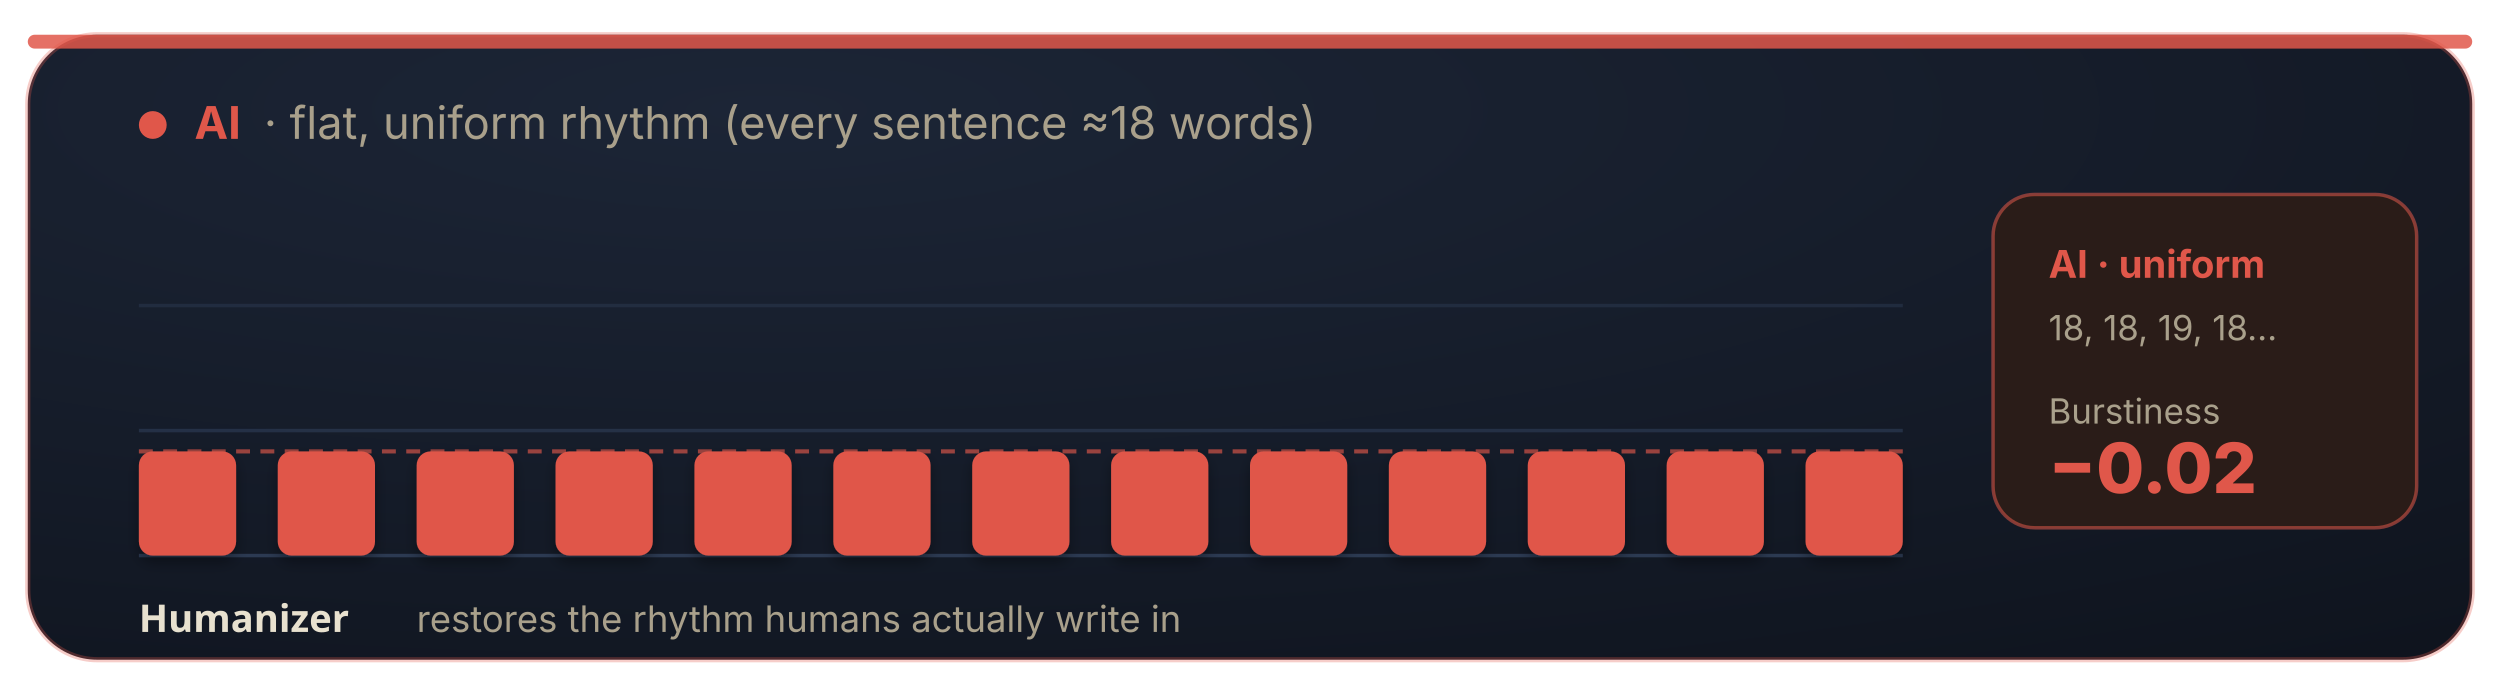
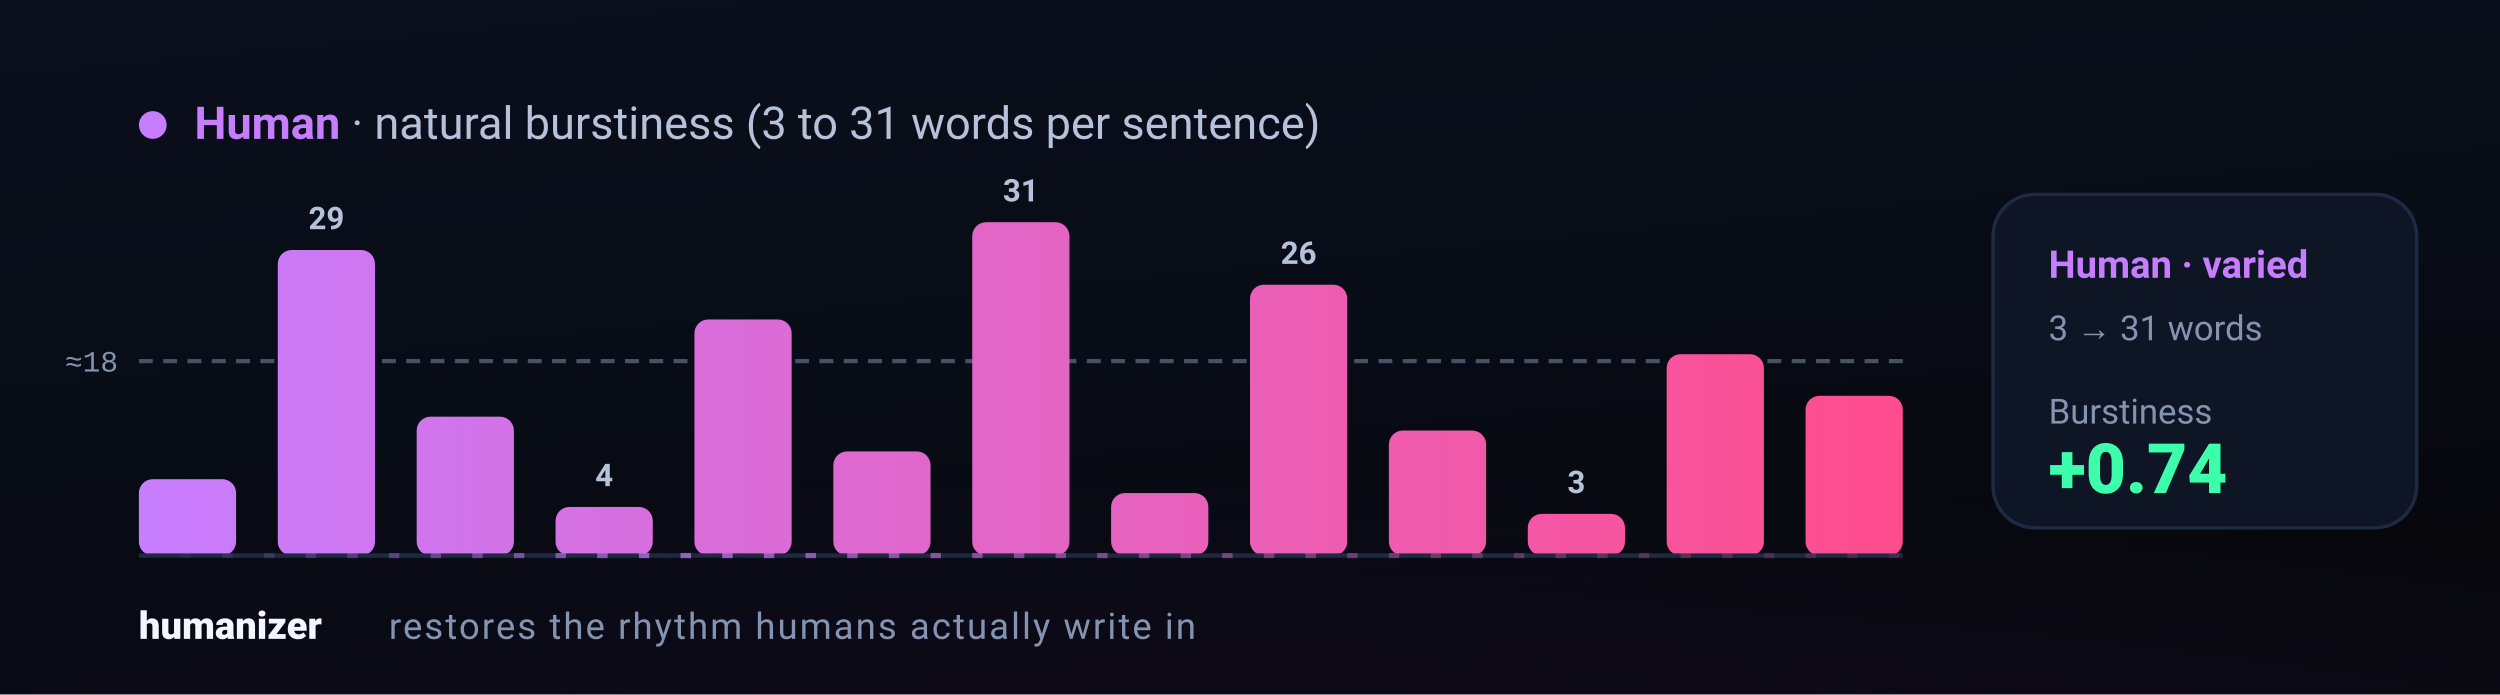
- <svg xmlns="http://www.w3.org/2000/svg" viewBox="0 0 720 200" fill="none" role="img" aria-label="Sentence-length chart looping between AI (flat, uniform, red) and human (varied, 3 to 31 words, green). Humanizer restores the burstiness.">
+ <svg xmlns="http://www.w3.org/2000/svg" viewBox="0 0 720 200" fill="none" role="img" aria-label="Sentence-length chart looping between AI (flat, uniform) and human (varied, 3 to 31 words). Humanizer restores the burstiness.">
  <defs>
-     <radialGradient id="desk" cx="0.3" cy="0.12" r="1.1">
-       <stop offset="0" stop-color="#1c2536" />
-       <stop offset="1" stop-color="#0f141e" />
+     <linearGradient id="bd-ground" x1="0" y1="0" x2="0.35" y2="1">
+       <stop offset="0%" stop-color="#0A0F1C" />
+       <stop offset="60%" stop-color="#080C16" />
+       <stop offset="100%" stop-color="#07070C" />
+     </linearGradient>
+     <radialGradient id="bd-bloom" cx="0.5" cy="1" r="0.8">
+       <stop offset="0%" stop-color="#FF2D78" stop-opacity="0.16" />
+       <stop offset="45%" stop-color="#7C3AED" stop-opacity="0.08" />
+       <stop offset="100%" stop-color="#7C3AED" stop-opacity="0" />
    </radialGradient>
-     <filter id="barShadow" x="-40%" y="-40%" width="180%" height="180%">
-       <feDropShadow dx="0" dy="2" stdDev="2.5" flood-color="#000000" flood-opacity="0.35" />
-     </filter>
+     <linearGradient id="bd-bars" gradientUnits="userSpaceOnUse" x1="40" y1="0" x2="548" y2="0">
+       <stop offset="0%" stop-color="#C77DFF" />
+       <stop offset="100%" stop-color="#FF4D8D" />
+     </linearGradient>
+     <linearGradient id="bd-axis" gradientUnits="userSpaceOnUse" x1="40" y1="160" x2="548" y2="160">
+       <stop offset="0%" stop-color="#C77DFF" stop-opacity="0" />
+       <stop offset="30%" stop-color="#C77DFF" stop-opacity="0.7" />
+       <stop offset="100%" stop-color="#FF4D8D" stop-opacity="0.15" />
+     </linearGradient>
  </defs>
-   <rect x="8" y="10" width="704" height="180" rx="20" fill="url(#desk)" stroke="#e0574a" stroke-opacity="0.3" stroke-width="1.5" />
-   <rect x="8" y="10" width="704" height="4" rx="2" fill="#e0574a" opacity="0.85" />
-   <g opacity="1">
-     <animate attributeName="opacity" values="1;0;0;1" keyTimes="0;0.14;0.86;1" dur="6.5s" repeatCount="indefinite" calcMode="spline" keySplines="0.4 0 0.2 1;0 0 1 1;0.4 0 0.2 1" />
-     <circle cx="44" cy="36" r="4" fill="#e0574a" />
-     <text x="56" y="40" font-family="system-ui,-apple-system,sans-serif" font-size="13" font-weight="700" fill="#e0574a">AI</text>
-     <text x="76" y="40" font-family="system-ui,-apple-system,sans-serif" font-size="13" fill="#a9a08b">· flat, uniform rhythm (every sentence ≈18 words)</text>
+   <style>
+     .disp { font-family: system-ui, -apple-system, 'Segoe UI', Roboto, 'Helvetica Neue', Arial, sans-serif; }
+     .mono { font-family: ui-monospace, SFMono-Regular, 'SF Mono', Menlo, Consolas, 'Liberation Mono', monospace; }
+     .lede  { font-size: 13px; fill: #B6C2DA; }
+     .lede b { font-weight: 700; }
+     .cardt { font-size: 11px; font-weight: 700; }
+     .cardm { font-size: 10px; fill: #8494B0; }
+     .big   { font-size: 20px; font-weight: 800; }
+     .pk    { font-size: 9px; font-weight: 700; fill: #B6C2DA; }
+     .tag   { font-size: 10.5px; letter-spacing: 0.6px; fill: #8494B0; }
+     .wm    { font-size: 11px; font-weight: 800; fill: #F2F6FF; }
+ 
+     @keyframes bd-ai    { 0%,40% { opacity: 1; }   48%,92% { opacity: 0; }   100% { opacity: 1; } }
+     @keyframes bd-hum   { 0%,40% { opacity: 0; }   48%,92% { opacity: 1; }   100% { opacity: 0; } }
+ 
+     .ai    { animation: bd-ai 8s ease-in-out infinite; }
+     .hum   { animation: bd-hum 8s ease-in-out infinite; }
+ 
+     @keyframes bd-flow { to { stroke-dashoffset: -240; } }
+     .flowline { animation: bd-flow 14s linear infinite; }
+ 
+     @keyframes bd-breathe { 0%,100% { opacity: 0.6; } 50% { opacity: 1; } }
+     .bloom { animation: bd-breathe 9s ease-in-out infinite; }
+ 
+     @media (prefers-reduced-motion: reduce) {
+       * { animation: none !important; }
+     }
+   </style>
+   <rect width="720" height="200" fill="url(#bd-ground)" />
+   <ellipse class="bloom" cx="360" cy="206" rx="470" ry="120" fill="url(#bd-bloom)" />
+   <g class="ai" opacity="0">
+     <circle cx="44" cy="36" r="4" fill="#5C6A85" />
+     <text class="disp lede" x="56" y="40">
+       <tspan font-weight="700" fill="#8494B0">AI</tspan>  ·  flat, uniform rhythm (every sentence ≈18 words)</text>
  </g>
-   <g opacity="0">
-     <animate attributeName="opacity" values="0;1;1;0" keyTimes="0;0.16;0.86;1" dur="6.5s" repeatCount="indefinite" calcMode="spline" keySplines="0.4 0 0.2 1;0 0 1 1;0.4 0 0.2 1" />
-     <circle cx="44" cy="36" r="4" fill="#57c39a" />
-     <text x="56" y="40" font-family="system-ui,-apple-system,sans-serif" font-size="13" font-weight="700" fill="#57c39a">Human</text>
-     <text x="108" y="40" font-family="system-ui,-apple-system,sans-serif" font-size="13" fill="#a9a08b">· natural burstiness (3 to 31 words per sentence)</text>
+   <g class="hum" opacity="1">
+     <circle cx="44" cy="36" r="4" fill="#C77DFF" />
+     <text class="disp lede" x="56" y="40">
+       <tspan font-weight="700" fill="#C77DFF">Human</tspan>  ·  natural burstiness (3 to 31 words per sentence)</text>
  </g>
-   <g stroke="#2c3a52" stroke-width="1">
-     <line x1="40" y1="160" x2="548" y2="160" />
-     <line x1="40" y1="124" x2="548" y2="124" stroke-opacity="0.7" />
-     <line x1="40" y1="88" x2="548" y2="88" stroke-opacity="0.5" />
+   <line x1="40" y1="104" x2="548" y2="104" stroke="#5C6A85" stroke-width="1.2" stroke-dasharray="4 3" opacity="0.75" />
+   <text class="mono" x="34" y="107" font-size="8.5" text-anchor="end" fill="#8494B0">≈18</text>
+   <g class="ai" opacity="0" fill="#5C6A85">
+     <rect x="40" y="104" width="28" height="56" rx="4" />
+     <rect x="80" y="104" width="28" height="56" rx="4" />
+     <rect x="120" y="104" width="28" height="56" rx="4" />
+     <rect x="160" y="104" width="28" height="56" rx="4" />
+     <rect x="200" y="104" width="28" height="56" rx="4" />
+     <rect x="240" y="104" width="28" height="56" rx="4" />
+     <rect x="280" y="104" width="28" height="56" rx="4" />
+     <rect x="320" y="104" width="28" height="56" rx="4" />
+     <rect x="360" y="104" width="28" height="56" rx="4" />
+     <rect x="400" y="104" width="28" height="56" rx="4" />
+     <rect x="440" y="104" width="28" height="56" rx="4" />
+     <rect x="480" y="104" width="28" height="56" rx="4" />
+     <rect x="520" y="104" width="28" height="56" rx="4" />
  </g>
-   <line x1="40" y1="130" x2="548" y2="130" stroke="#e0574a" stroke-width="1.2" stroke-dasharray="4,3" opacity="0.65">
-     <animate attributeName="opacity" values="0.65;0;0;0.65" keyTimes="0;0.14;0.86;1" dur="6.5s" repeatCount="indefinite" />
-   </line>
-   <g filter="url(#barShadow)">
-     <rect x="40" y="130" width="28" rx="4" height="30" fill="#e0574a">
-       <animate attributeName="height" values="30;22;22;30" keyTimes="0;0.14;0.86;1" dur="6.5s" begin="0.00s" repeatCount="indefinite" calcMode="spline" keySplines="0.16 1 0.3 1;0 0 1 1;0.5 0 0.5 1" />
-       <animate attributeName="y" values="130;138;138;130" keyTimes="0;0.14;0.86;1" dur="6.5s" begin="0.00s" repeatCount="indefinite" calcMode="spline" keySplines="0.16 1 0.3 1;0 0 1 1;0.5 0 0.5 1" />
-       <animate attributeName="fill" values="#e0574a;#57c39a;#57c39a;#e0574a" keyTimes="0;0.14;0.86;1" dur="6.5s" begin="0.00s" repeatCount="indefinite" />
-     </rect>
-     <rect x="80" y="130" width="28" rx="4" height="30" fill="#e0574a">
-       <animate attributeName="height" values="30;88;88;30" keyTimes="0;0.14;0.86;1" dur="6.5s" begin="0.05s" repeatCount="indefinite" calcMode="spline" keySplines="0.16 1 0.3 1;0 0 1 1;0.5 0 0.5 1" />
-       <animate attributeName="y" values="130;72;72;130" keyTimes="0;0.14;0.86;1" dur="6.5s" begin="0.05s" repeatCount="indefinite" calcMode="spline" keySplines="0.16 1 0.3 1;0 0 1 1;0.5 0 0.5 1" />
-       <animate attributeName="fill" values="#e0574a;#57c39a;#57c39a;#e0574a" keyTimes="0;0.14;0.86;1" dur="6.5s" begin="0.05s" repeatCount="indefinite" />
-     </rect>
-     <rect x="120" y="130" width="28" rx="4" height="30" fill="#e0574a">
-       <animate attributeName="height" values="30;40;40;30" keyTimes="0;0.14;0.86;1" dur="6.5s" begin="0.10s" repeatCount="indefinite" calcMode="spline" keySplines="0.16 1 0.3 1;0 0 1 1;0.5 0 0.5 1" />
-       <animate attributeName="y" values="130;120;120;130" keyTimes="0;0.14;0.86;1" dur="6.5s" begin="0.10s" repeatCount="indefinite" calcMode="spline" keySplines="0.16 1 0.3 1;0 0 1 1;0.5 0 0.5 1" />
-       <animate attributeName="fill" values="#e0574a;#57c39a;#57c39a;#e0574a" keyTimes="0;0.14;0.86;1" dur="6.5s" begin="0.10s" repeatCount="indefinite" />
-     </rect>
-     <rect x="160" y="130" width="28" rx="4" height="30" fill="#e0574a">
-       <animate attributeName="height" values="30;14;14;30" keyTimes="0;0.14;0.86;1" dur="6.5s" begin="0.15s" repeatCount="indefinite" calcMode="spline" keySplines="0.16 1 0.3 1;0 0 1 1;0.5 0 0.5 1" />
-       <animate attributeName="y" values="130;146;146;130" keyTimes="0;0.14;0.86;1" dur="6.5s" begin="0.15s" repeatCount="indefinite" calcMode="spline" keySplines="0.16 1 0.3 1;0 0 1 1;0.5 0 0.5 1" />
-       <animate attributeName="fill" values="#e0574a;#57c39a;#57c39a;#e0574a" keyTimes="0;0.14;0.86;1" dur="6.5s" begin="0.15s" repeatCount="indefinite" />
-     </rect>
-     <rect x="200" y="130" width="28" rx="4" height="30" fill="#e0574a">
-       <animate attributeName="height" values="30;68;68;30" keyTimes="0;0.14;0.86;1" dur="6.5s" begin="0.20s" repeatCount="indefinite" calcMode="spline" keySplines="0.16 1 0.3 1;0 0 1 1;0.5 0 0.5 1" />
-       <animate attributeName="y" values="130;92;92;130" keyTimes="0;0.14;0.86;1" dur="6.5s" begin="0.20s" repeatCount="indefinite" calcMode="spline" keySplines="0.16 1 0.3 1;0 0 1 1;0.5 0 0.5 1" />
-       <animate attributeName="fill" values="#e0574a;#57c39a;#57c39a;#e0574a" keyTimes="0;0.14;0.86;1" dur="6.5s" begin="0.20s" repeatCount="indefinite" />
-     </rect>
-     <rect x="240" y="130" width="28" rx="4" height="30" fill="#e0574a">
-       <animate attributeName="height" values="30;30;30;30" keyTimes="0;0.14;0.86;1" dur="6.5s" begin="0.25s" repeatCount="indefinite" calcMode="spline" keySplines="0.16 1 0.3 1;0 0 1 1;0.5 0 0.5 1" />
-       <animate attributeName="y" values="130;130;130;130" keyTimes="0;0.14;0.86;1" dur="6.5s" begin="0.25s" repeatCount="indefinite" calcMode="spline" keySplines="0.16 1 0.3 1;0 0 1 1;0.5 0 0.5 1" />
-       <animate attributeName="fill" values="#e0574a;#57c39a;#57c39a;#e0574a" keyTimes="0;0.14;0.86;1" dur="6.5s" begin="0.25s" repeatCount="indefinite" />
-     </rect>
-     <rect x="280" y="130" width="28" rx="4" height="30" fill="#e0574a">
-       <animate attributeName="height" values="30;96;96;30" keyTimes="0;0.14;0.86;1" dur="6.5s" begin="0.30s" repeatCount="indefinite" calcMode="spline" keySplines="0.16 1 0.3 1;0 0 1 1;0.5 0 0.5 1" />
-       <animate attributeName="y" values="130;64;64;130" keyTimes="0;0.14;0.86;1" dur="6.5s" begin="0.30s" repeatCount="indefinite" calcMode="spline" keySplines="0.16 1 0.3 1;0 0 1 1;0.5 0 0.5 1" />
-       <animate attributeName="fill" values="#e0574a;#57c39a;#57c39a;#e0574a" keyTimes="0;0.14;0.86;1" dur="6.5s" begin="0.30s" repeatCount="indefinite" />
-     </rect>
-     <rect x="320" y="130" width="28" rx="4" height="30" fill="#e0574a">
-       <animate attributeName="height" values="30;18;18;30" keyTimes="0;0.14;0.86;1" dur="6.5s" begin="0.35s" repeatCount="indefinite" calcMode="spline" keySplines="0.16 1 0.3 1;0 0 1 1;0.5 0 0.5 1" />
-       <animate attributeName="y" values="130;142;142;130" keyTimes="0;0.14;0.86;1" dur="6.5s" begin="0.35s" repeatCount="indefinite" calcMode="spline" keySplines="0.16 1 0.3 1;0 0 1 1;0.5 0 0.5 1" />
-       <animate attributeName="fill" values="#e0574a;#57c39a;#57c39a;#e0574a" keyTimes="0;0.14;0.86;1" dur="6.5s" begin="0.35s" repeatCount="indefinite" />
-     </rect>
-     <rect x="360" y="130" width="28" rx="4" height="30" fill="#e0574a">
-       <animate attributeName="height" values="30;78;78;30" keyTimes="0;0.14;0.86;1" dur="6.5s" begin="0.40s" repeatCount="indefinite" calcMode="spline" keySplines="0.16 1 0.3 1;0 0 1 1;0.5 0 0.5 1" />
-       <animate attributeName="y" values="130;82;82;130" keyTimes="0;0.14;0.86;1" dur="6.5s" begin="0.40s" repeatCount="indefinite" calcMode="spline" keySplines="0.16 1 0.3 1;0 0 1 1;0.5 0 0.5 1" />
-       <animate attributeName="fill" values="#e0574a;#57c39a;#57c39a;#e0574a" keyTimes="0;0.14;0.86;1" dur="6.5s" begin="0.40s" repeatCount="indefinite" />
-     </rect>
-     <rect x="400" y="130" width="28" rx="4" height="30" fill="#e0574a">
-       <animate attributeName="height" values="30;36;36;30" keyTimes="0;0.14;0.86;1" dur="6.5s" begin="0.45s" repeatCount="indefinite" calcMode="spline" keySplines="0.16 1 0.3 1;0 0 1 1;0.5 0 0.5 1" />
-       <animate attributeName="y" values="130;124;124;130" keyTimes="0;0.14;0.86;1" dur="6.5s" begin="0.45s" repeatCount="indefinite" calcMode="spline" keySplines="0.16 1 0.3 1;0 0 1 1;0.5 0 0.5 1" />
-       <animate attributeName="fill" values="#e0574a;#57c39a;#57c39a;#e0574a" keyTimes="0;0.14;0.86;1" dur="6.5s" begin="0.45s" repeatCount="indefinite" />
-     </rect>
-     <rect x="440" y="130" width="28" rx="4" height="30" fill="#e0574a">
-       <animate attributeName="height" values="30;12;12;30" keyTimes="0;0.14;0.86;1" dur="6.5s" begin="0.50s" repeatCount="indefinite" calcMode="spline" keySplines="0.16 1 0.3 1;0 0 1 1;0.5 0 0.5 1" />
-       <animate attributeName="y" values="130;148;148;130" keyTimes="0;0.14;0.86;1" dur="6.5s" begin="0.50s" repeatCount="indefinite" calcMode="spline" keySplines="0.16 1 0.3 1;0 0 1 1;0.5 0 0.5 1" />
-       <animate attributeName="fill" values="#e0574a;#57c39a;#57c39a;#e0574a" keyTimes="0;0.14;0.86;1" dur="6.5s" begin="0.50s" repeatCount="indefinite" />
-     </rect>
-     <rect x="480" y="130" width="28" rx="4" height="30" fill="#e0574a">
-       <animate attributeName="height" values="30;58;58;30" keyTimes="0;0.14;0.86;1" dur="6.5s" begin="0.55s" repeatCount="indefinite" calcMode="spline" keySplines="0.16 1 0.3 1;0 0 1 1;0.5 0 0.5 1" />
-       <animate attributeName="y" values="130;102;102;130" keyTimes="0;0.14;0.86;1" dur="6.5s" begin="0.55s" repeatCount="indefinite" calcMode="spline" keySplines="0.16 1 0.3 1;0 0 1 1;0.5 0 0.5 1" />
-       <animate attributeName="fill" values="#e0574a;#57c39a;#57c39a;#e0574a" keyTimes="0;0.14;0.86;1" dur="6.5s" begin="0.55s" repeatCount="indefinite" />
-     </rect>
-     <rect x="520" y="130" width="28" rx="4" height="30" fill="#e0574a">
-       <animate attributeName="height" values="30;46;46;30" keyTimes="0;0.14;0.86;1" dur="6.5s" begin="0.60s" repeatCount="indefinite" calcMode="spline" keySplines="0.16 1 0.3 1;0 0 1 1;0.5 0 0.5 1" />
-       <animate attributeName="y" values="130;114;114;130" keyTimes="0;0.14;0.86;1" dur="6.5s" begin="0.60s" repeatCount="indefinite" calcMode="spline" keySplines="0.16 1 0.3 1;0 0 1 1;0.5 0 0.5 1" />
-       <animate attributeName="fill" values="#e0574a;#57c39a;#57c39a;#e0574a" keyTimes="0;0.14;0.86;1" dur="6.5s" begin="0.60s" repeatCount="indefinite" />
-     </rect>
+   <g class="hum" opacity="1" fill="url(#bd-bars)">
+     <rect x="40" y="138" width="28" height="22" rx="4" />
+     <rect x="80" y="72" width="28" height="88" rx="4" />
+     <rect x="120" y="120" width="28" height="40" rx="4" />
+     <rect x="160" y="146" width="28" height="14" rx="4" />
+     <rect x="200" y="92" width="28" height="68" rx="4" />
+     <rect x="240" y="130" width="28" height="30" rx="4" />
+     <rect x="280" y="64" width="28" height="96" rx="4" />
+     <rect x="320" y="142" width="28" height="18" rx="4" />
+     <rect x="360" y="82" width="28" height="78" rx="4" />
+     <rect x="400" y="124" width="28" height="36" rx="4" />
+     <rect x="440" y="148" width="28" height="12" rx="4" />
+     <rect x="480" y="102" width="28" height="58" rx="4" />
+     <rect x="520" y="114" width="28" height="46" rx="4" />
  </g>
-   <g opacity="0" font-family="system-ui,-apple-system,sans-serif" font-weight="700" fill="#57c39a" font-size="9" text-anchor="middle">
-     <animate attributeName="opacity" values="0;1;1;0" keyTimes="0;0.24;0.86;1" dur="6.5s" repeatCount="indefinite" calcMode="spline" keySplines="0.4 0 0.2 1;0 0 1 1;0.4 0 0.2 1" />
-     <text x="294" y="58">31</text>
-     <text x="94" y="66">29</text>
-     <text x="374" y="76">26</text>
-     <text x="174" y="140">4</text>
-     <text x="454" y="142">3</text>
+   <g class="hum" opacity="1" text-anchor="middle">
+     <text class="disp pk" x="294" y="58">31</text>
+     <text class="disp pk" x="94" y="66">29</text>
+     <text class="disp pk" x="374" y="76">26</text>
+     <text class="disp pk" x="174" y="140">4</text>
+     <text class="disp pk" x="454" y="142">3</text>
  </g>
-   <g opacity="1">
-     <animate attributeName="opacity" values="1;0;0;1" keyTimes="0;0.14;0.86;1" dur="6.5s" repeatCount="indefinite" calcMode="spline" keySplines="0.4 0 0.2 1;0 0 1 1;0.4 0 0.2 1" />
-     <rect x="574" y="56" width="122" height="96" rx="12" fill="#2a1c18" stroke="#e0574a" stroke-opacity="0.55" stroke-width="1" />
-     <text x="590" y="80" font-family="system-ui,-apple-system,sans-serif" font-size="11" font-weight="700" fill="#e0574a">AI · uniform</text>
-     <text x="590" y="98" font-family="system-ui,-apple-system,sans-serif" font-size="10" fill="#a9a08b">18, 18, 19, 18…</text>
-     <text x="590" y="122" font-family="system-ui,-apple-system,sans-serif" font-size="10" fill="#a9a08b">Burstiness</text>
-     <g transform="translate(590,142)">
-       <g>
-         <animateTransform attributeName="transform" type="scale" values="1;1.1;1" dur="1.3s" repeatCount="indefinite" calcMode="spline" keySplines="0.4 0 0.2 1;0.4 0 0.2 1" />
-         <text x="0" y="0" font-family="system-ui,-apple-system,sans-serif" font-size="20" font-weight="800" fill="#e0574a">−0.02</text>
-       </g>
-     </g>
+   <g>
+     <line x1="40" y1="160" x2="548" y2="160" stroke="#1E2A42" stroke-width="1.25" />
+     <line class="flowline" x1="40" y1="160" x2="548" y2="160" stroke="url(#bd-axis)" stroke-width="1.5" stroke-dasharray="3 9" />
  </g>
-   <g opacity="0">
-     <animate attributeName="opacity" values="0;1;1;0" keyTimes="0;0.16;0.86;1" dur="6.5s" repeatCount="indefinite" calcMode="spline" keySplines="0.4 0 0.2 1;0 0 1 1;0.4 0 0.2 1" />
-     <rect x="574" y="56" width="122" height="96" rx="12" fill="#16233a" stroke="#57c39a" stroke-opacity="0.55" stroke-width="1" />
-     <text x="590" y="80" font-family="system-ui,-apple-system,sans-serif" font-size="11" font-weight="700" fill="#57c39a">Human · varied</text>
-     <text x="590" y="98" font-family="system-ui,-apple-system,sans-serif" font-size="10" fill="#a9a08b">3 → 31 words</text>
-     <text x="590" y="122" font-family="system-ui,-apple-system,sans-serif" font-size="10" fill="#a9a08b">Burstiness</text>
-     <g transform="translate(590,142)">
-       <g>
-         <animateTransform attributeName="transform" type="scale" values="1;1.1;1" dur="1.3s" repeatCount="indefinite" calcMode="spline" keySplines="0.4 0 0.2 1;0.4 0 0.2 1" />
-         <text x="0" y="0" font-family="system-ui,-apple-system,sans-serif" font-size="20" font-weight="800" fill="#57c39a">+0.74</text>
-       </g>
-     </g>
+   <rect x="574" y="56" width="122" height="96" rx="12" fill="#0E1524" stroke="#1E2A42" stroke-width="1" />
+   <g class="ai" opacity="0">
+     <text class="disp cardt" x="590" y="80" fill="#8494B0">AI · uniform</text>
+     <text class="disp cardm" x="590" y="98">18, 18, 19, 18…</text>
+     <text class="disp cardm" x="590" y="122">Burstiness</text>
+     <text class="disp big" x="590" y="142" fill="#FFB341">−0.02</text>
  </g>
-   <text x="40" y="182" font-family="'Segoe UI',system-ui,-apple-system,sans-serif" font-size="11" font-weight="800" fill="#e8e1cf">Humanizer</text>
-   <text x="120" y="182" font-family="system-ui,-apple-system,sans-serif" font-size="10.5" fill="#a9a08b">restores the rhythm humans actually write in</text>
+   <g class="hum" opacity="1">
+     <text class="disp cardt" x="590" y="80" fill="#C77DFF">Human · varied</text>
+     <text class="disp cardm" x="590" y="98">3 → 31 words</text>
+     <text class="disp cardm" x="590" y="122">Burstiness</text>
+     <text class="disp big" x="590" y="142" fill="#3DFFAB">+0.74</text>
+   </g>
+   <text class="disp wm" x="40" y="184">humanizer</text>
+   <text class="disp tag" x="112" y="184">restores the rhythm humans actually write in</text>
</svg>
